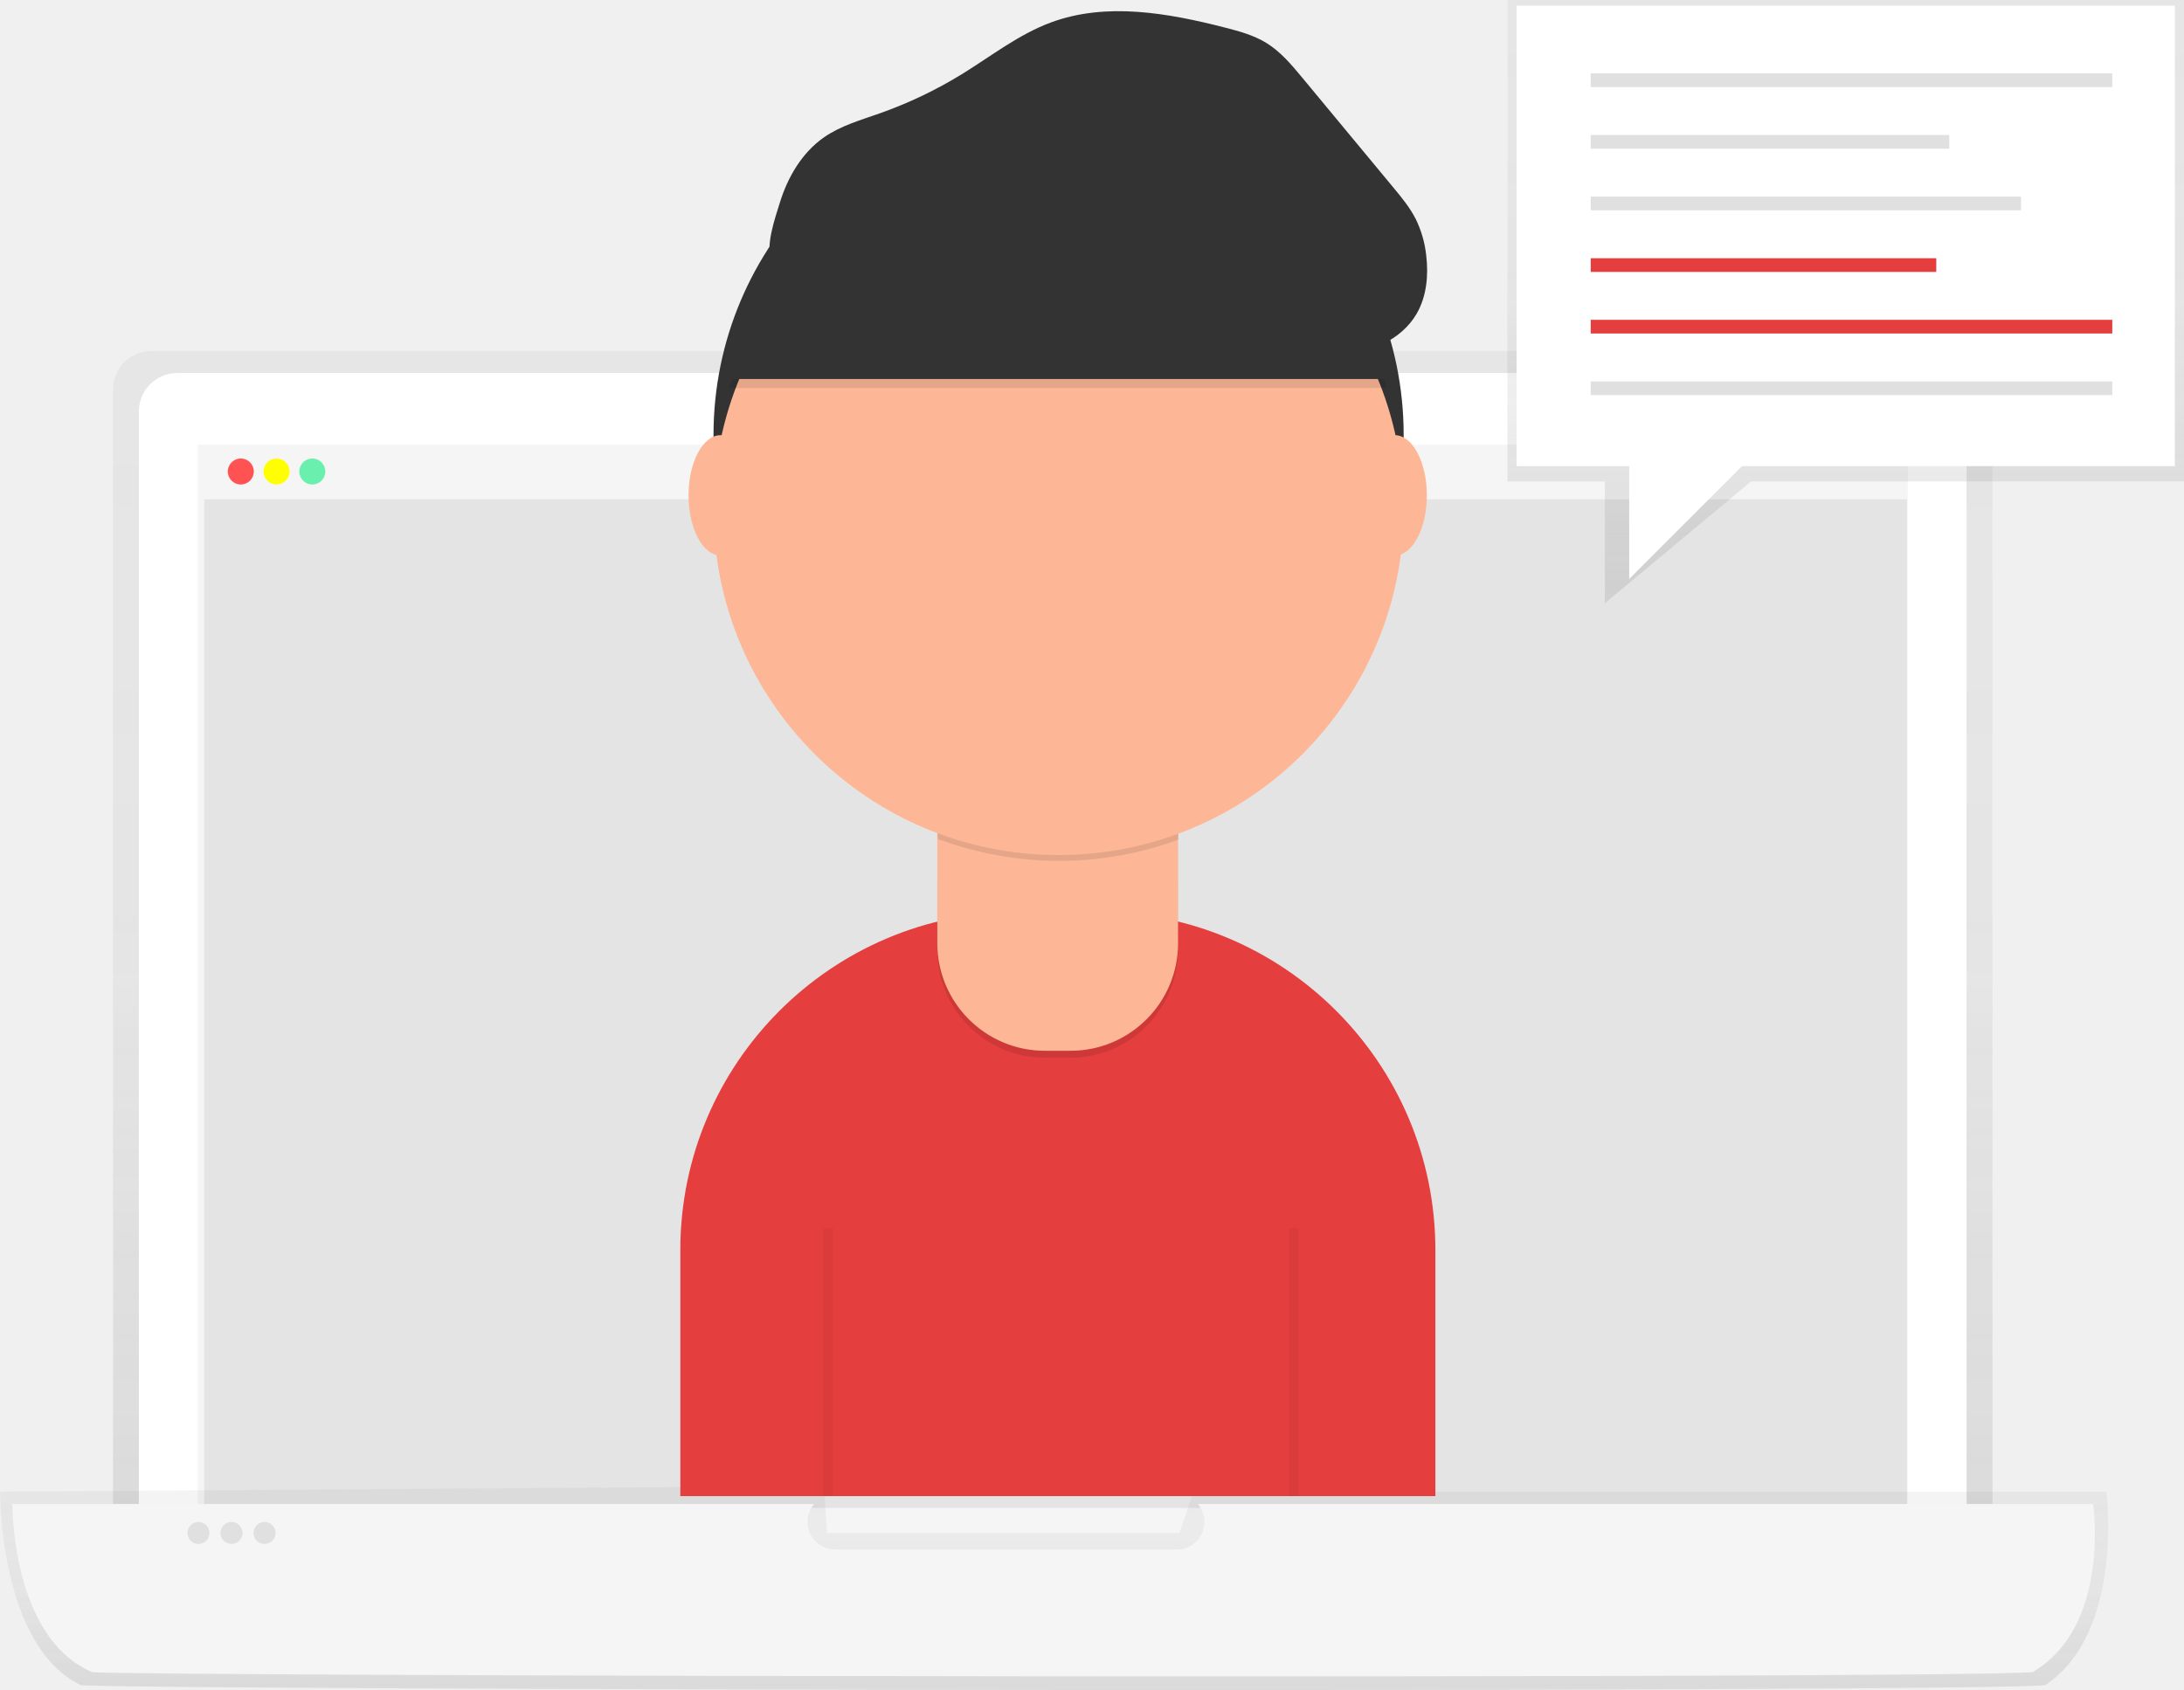
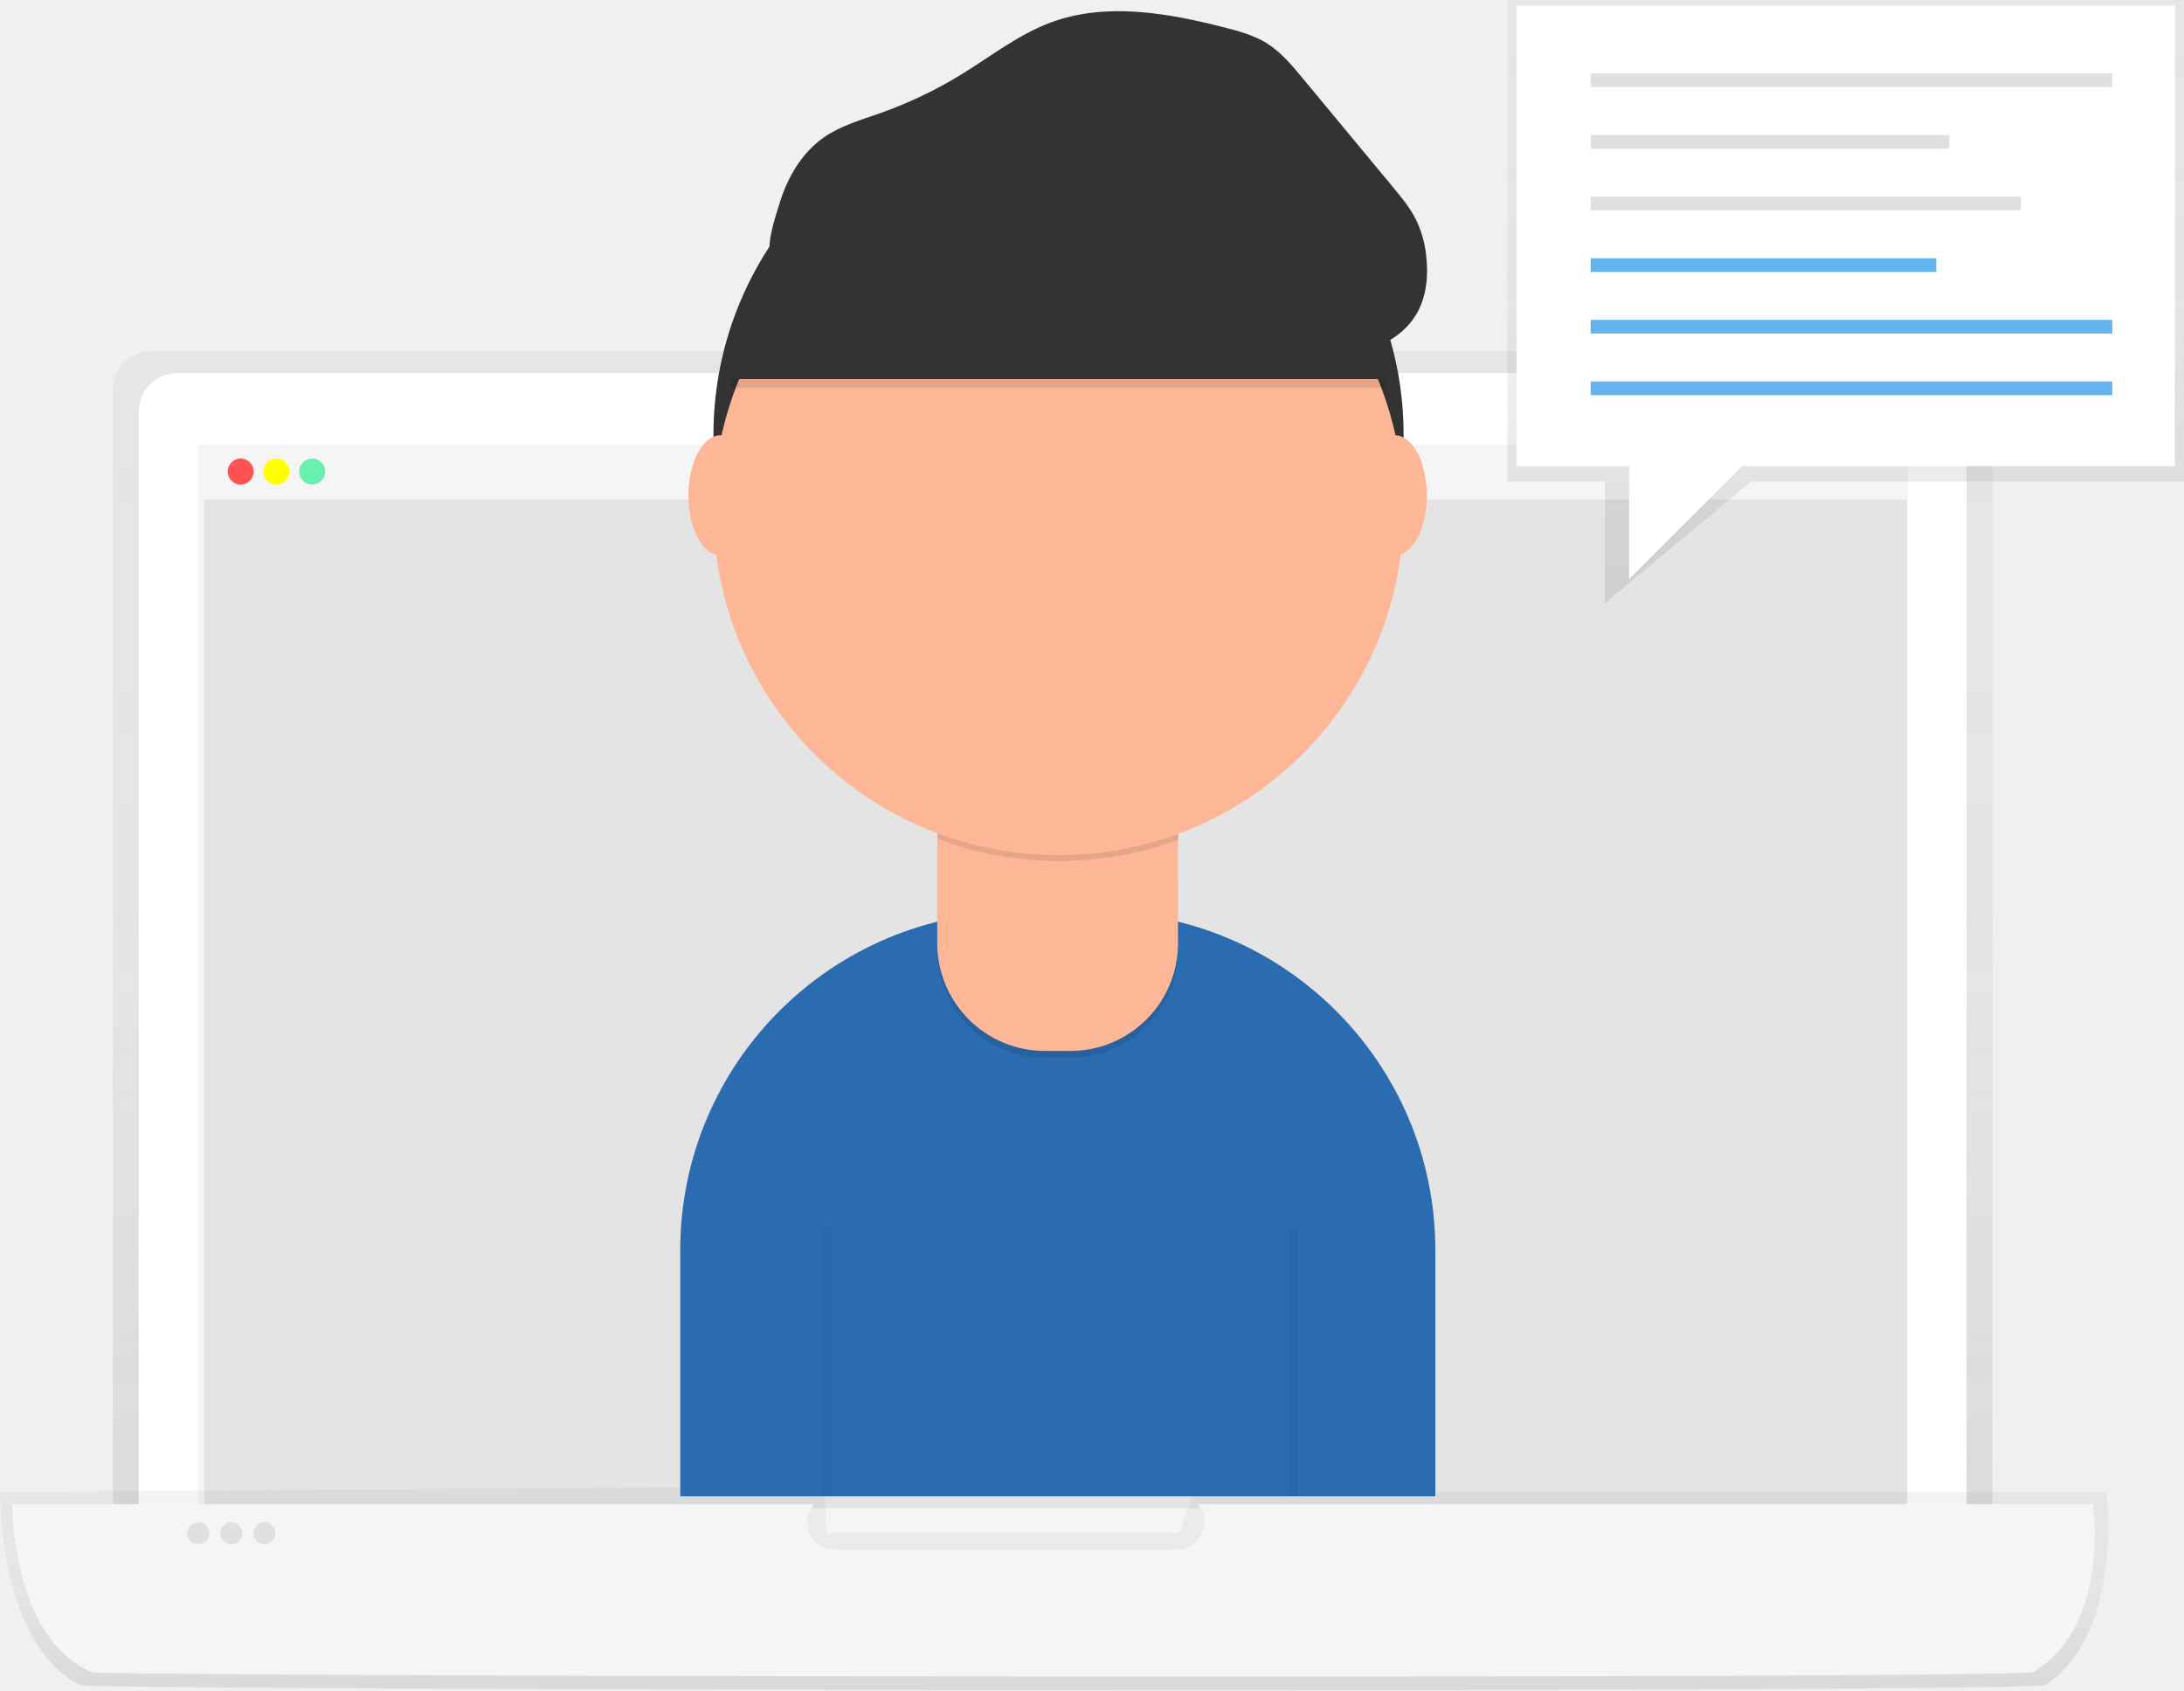
- <svg xmlns="http://www.w3.org/2000/svg" xmlns:xlink="http://www.w3.org/1999/xlink" id="02d45862-41ba-4c70-8782-54d8e5b108cc" data-name="Layer 1" width="900.1" height="696.67" viewBox="0 0 900.1 696.67">
+ <svg xmlns="http://www.w3.org/2000/svg" xmlns:xlink="http://www.w3.org/1999/xlink" id="_02d45862-41ba-4c70-8782-54d8e5b108cc" data-name="02d45862-41ba-4c70-8782-54d8e5b108cc" viewBox="0 0 900.05 696.69">
  <defs>
-     <linearGradient id="fa4a4f63-ffbe-4a50-a004-4e8ae15cd2d3" x1="583.82" y1="763.13" x2="583.82" y2="246.35" gradientUnits="userSpaceOnUse">
+     <style>.cls-1,.cls-5{opacity:0.8;}.cls-2{fill:url(#Degradado_sin_nombre);}.cls-3{fill:#fff;}.cls-4{fill:#f5f5f5;}.cls-10,.cls-5{fill:#e0e0e0;}.cls-13,.cls-15,.cls-5{isolation:isolate;}.cls-6{fill:#ff5252;}.cls-7{fill:#ff0;}.cls-8{fill:#69f0ae;}.cls-9{fill:url(#Degradado_sin_nombre_2);}.cls-11{fill:#2b6cb0;}.cls-12{fill:#333;}.cls-13{opacity:0.1;}.cls-14{fill:#fdb797;}.cls-15{fill:none;stroke:#000;stroke-miterlimit:10;stroke-width:4px;opacity:0.05;}.cls-16{fill:url(#Degradado_sin_nombre_3);}.cls-17{fill:#63b3ed;}</style>
+     <linearGradient id="Degradado_sin_nombre" x1="583.82" y1="-65.13" x2="583.82" y2="451.67" gradientTransform="matrix(1, 0, 0, -1, -149.95, 596.34)" gradientUnits="userSpaceOnUse">
      <stop offset="0" stop-color="gray" stop-opacity="0.25" />
      <stop offset="0.54" stop-color="gray" stop-opacity="0.12" />
      <stop offset="1" stop-color="gray" stop-opacity="0.1" />
    </linearGradient>
-     <linearGradient id="e26e1273-ae5e-4f1a-b841-a4248e9532de" x1="584.38" y1="798.34" x2="584.38" y2="714.29" xlink:href="#fa4a4f63-ffbe-4a50-a004-4e8ae15cd2d3" />
-     <linearGradient id="54428808-f3ba-4b0a-98a1-6e23268491ee" x1="760.68" y1="248.69" x2="760.68" y2="0" xlink:href="#fa4a4f63-ffbe-4a50-a004-4e8ae15cd2d3" />
+     <linearGradient id="Degradado_sin_nombre_2" x1="584.41" y1="-100.35" x2="584.41" y2="-16.29" xlink:href="#Degradado_sin_nombre" />
+     <linearGradient id="Degradado_sin_nombre_3" x1="760.68" y1="449.31" x2="760.68" y2="698" gradientTransform="matrix(1, 0, 0, -1, -0.05, 698)" xlink:href="#Degradado_sin_nombre" />
  </defs>
-   <g opacity="0.8">
-     <path d="M971.12,763.13H196.52v-501a15.8,15.8,0,0,1,15.8-15.8h743a15.8,15.8,0,0,1,15.8,15.8Z" transform="translate(-149.95 -101.66)" fill="url(#fa4a4f63-ffbe-4a50-a004-4e8ae15cd2d3)" />
+   <g class="cls-1">
+     <path class="cls-2" d="M821.17,661.47H46.57v-501a15.8,15.8,0,0,1,15.8-15.8h743a15.8,15.8,0,0,1,15.8,15.8Z" transform="translate(-0.05)" />
  </g>
-   <path d="M73,153.77H794.69a15.8,15.8,0,0,1,15.8,15.8V661.47a0,0,0,0,1,0,0H57.24a0,0,0,0,1,0,0V169.58A15.8,15.8,0,0,1,73,153.77Z" fill="#fff" />
-   <rect x="81.49" y="183.31" width="704.75" height="462.25" fill="#f5f5f5" />
-   <rect x="84.19" y="205.75" width="701.76" height="415.88" fill="#e0e0e0" opacity="0.8" />
-   <rect x="84.19" y="183.65" width="701.76" height="22.1" fill="#f5f5f5" />
-   <circle cx="99.24" cy="194.37" r="5.36" fill="#ff5252" />
-   <circle cx="113.97" cy="194.37" r="5.36" fill="#ff0" />
-   <circle cx="128.71" cy="194.37" r="5.36" fill="#69f0ae" />
-   <text x="-149.95" y="-101.66" />
-   <g opacity="0.8">
-     <path d="M992.79,796.35c-43.12,3.27-783.62,2-809.49,0C149.38,780,150,716.56,150,716.56l339.6-2.27,1.14,19.31H636.06l5.68-17h376.34S1025.56,774.76,992.79,796.35Z" transform="translate(-149.95 -101.66)" fill="url(#e26e1273-ae5e-4f1a-b841-a4248e9532de)" />
+   <path class="cls-3" d="M73,153.77H794.69a15.8,15.8,0,0,1,15.8,15.8v491.9H57.24V169.58A15.8,15.8,0,0,1,73,153.77Z" transform="translate(-0.05)" />
+   <rect class="cls-4" x="81.44" y="183.31" width="704.75" height="462.25" />
+   <rect class="cls-5" x="84.14" y="205.75" width="701.76" height="415.88" />
+   <rect class="cls-4" x="84.14" y="183.65" width="701.76" height="22.1" />
+   <circle class="cls-6" cx="99.19" cy="194.37" r="5.36" />
+   <circle class="cls-7" cx="113.92" cy="194.37" r="5.36" />
+   <circle class="cls-8" cx="128.66" cy="194.37" r="5.36" />
+   <g class="cls-1">
+     <path class="cls-9" d="M842.84,694.69c-43.12,3.27-783.62,2-809.49,0C-.57,678.34.05,614.9.05,614.9l339.6-2.27,1.14,19.31H486.11l5.68-17H868.13S875.61,673.1,842.84,694.69Z" transform="translate(-0.05)" />
  </g>
-   <path d="M1012.57,721.67h-369a11.33,11.33,0,0,1-8.6,18.74H494.09a11.33,11.33,0,0,1-8.6-18.74H155.06S154.49,776.76,188,791c25.55,1.7,757,2.84,799.59,0C1020,772.21,1012.57,721.67,1012.57,721.67Z" transform="translate(-149.95 -101.66)" fill="#f5f5f5" />
-   <circle cx="81.78" cy="631.94" r="4.54" fill="#e0e0e0" />
-   <circle cx="95.41" cy="631.94" r="4.54" fill="#e0e0e0" />
-   <circle cx="109.03" cy="631.94" r="4.54" fill="#e0e0e0" />
-   <path d="M419.88,375.85h32.19a139.5,139.5,0,0,1,139.5,139.5V616.76a0,0,0,0,1,0,0H280.38a0,0,0,0,1,0,0V515.35A139.5,139.5,0,0,1,419.88,375.85Z" fill="#E53E3E" />
-   <circle cx="436.28" cy="179.39" r="142.22" fill="#333" />
-   <path d="M415.34,334.43h41.13a29,29,0,0,1,29,29v28.26a44.34,44.34,0,0,1-44.34,44.34H430.64a44.34,44.34,0,0,1-44.34-44.34V363.47a29,29,0,0,1,29-29Z" opacity="0.1" />
-   <path d="M386.3,331.53h99.22a0,0,0,0,1,0,0v57.3a44.34,44.34,0,0,1-44.34,44.34H430.64a44.34,44.34,0,0,1-44.34-44.34v-57.3A0,0,0,0,1,386.3,331.53Z" fill="#fdb797" />
-   <path d="M536.43,447.5a142.8,142.8,0,0,0,99.22.27V435.59H536.43Z" transform="translate(-149.95 -101.66)" opacity="0.1" />
-   <circle cx="436.28" cy="210.26" r="142.22" fill="#fdb797" />
-   <path d="M450.26,261.58H721.46S698.31,152.07,595.78,159,450.26,261.58,450.26,261.58Z" transform="translate(-149.95 -101.66)" opacity="0.1" />
-   <path d="M450.26,257.9H721.46S698.31,148.39,595.78,155.37,450.26,257.9,450.26,257.9Z" transform="translate(-149.95 -101.66)" fill="#333" />
-   <ellipse cx="297" cy="204.2" rx="13.23" ry="24.81" fill="#fdb797" />
-   <ellipse cx="574.82" cy="204.2" rx="13.23" ry="24.81" fill="#fdb797" />
-   <path d="M471.31,185.34c3.25-10.62,9.16-20.77,18.28-27.1,6.93-4.81,15.22-7.12,23.17-9.94a177.08,177.08,0,0,0,33.68-16.11c12.06-7.43,23.39-16.38,36.67-21.29,22.85-8.45,48.3-3.88,71.89,2.18,5.81,1.49,11.69,3.11,16.81,6.25,5.93,3.63,10.48,9.09,14.92,14.44l37.44,45.16c3.43,4.13,6.88,8.31,9.3,13.11a45.09,45.09,0,0,1,4.26,14.79c1,8.28.22,17.06-4,24.27-6.33,10.81-19.38,16.24-31.89,16.74s-24.79-3.13-36.81-6.65c-38.76-11.35-78-21.93-118.2-26.64a333.41,333.41,0,0,0-60.15-1.95c-6.3.41-14.62,3.3-18.45-3.12C464.92,203.91,469.6,190.92,471.31,185.34Z" transform="translate(-149.95 -101.66)" fill="#333" />
-   <line x1="341.3" y1="506.34" x2="341.3" y2="616.76" fill="none" stroke="#000" stroke-miterlimit="10" stroke-width="4" opacity="0.05" />
-   <line x1="533.14" y1="506.34" x2="533.14" y2="616.76" fill="none" stroke="#000" stroke-miterlimit="10" stroke-width="4" opacity="0.05" />
-   <g opacity="0.8">
-     <polygon points="900.1 198.47 721.64 198.47 661.41 248.69 661.41 198.47 621.26 198.47 621.26 0 900.1 0 900.1 198.47" fill="url(#54428808-f3ba-4b0a-98a1-6e23268491ee)" />
+   <path class="cls-4" d="M862.62,620h-369a11.33,11.33,0,0,1-8.6,18.74H344.14a11.33,11.33,0,0,1-8.6-18.74H5.11s-.57,55.09,32.94,69.33c25.55,1.7,757,2.84,799.59,0C870.05,670.55,862.62,620,862.62,620Z" transform="translate(-0.05)" />
+   <circle class="cls-10" cx="81.73" cy="631.94" r="4.54" />
+   <circle class="cls-10" cx="95.36" cy="631.94" r="4.54" />
+   <circle class="cls-10" cx="108.98" cy="631.94" r="4.54" />
+   <path class="cls-11" d="M419.88,375.85h32.19a139.5,139.5,0,0,1,139.5,139.5V616.76H280.38V515.35A139.5,139.5,0,0,1,419.88,375.85Z" transform="translate(-0.05)" />
+   <circle class="cls-12" cx="436.23" cy="179.39" r="142.22" />
+   <path class="cls-13" d="M415.34,334.43h41.13a29,29,0,0,1,29,29v28.26A44.34,44.34,0,0,1,441.13,436H430.64a44.34,44.34,0,0,1-44.34-44.34V363.47a29,29,0,0,1,29-29h0Z" transform="translate(-0.05)" />
+   <path class="cls-14" d="M386.3,331.53h99.22v57.3a44.34,44.34,0,0,1-44.34,44.34H430.64a44.34,44.34,0,0,1-44.34-44.34v-57.3Z" transform="translate(-0.05)" />
+   <path class="cls-13" d="M386.48,345.84a142.79,142.79,0,0,0,99.22.27V333.93H386.48Z" transform="translate(-0.05)" />
+   <circle class="cls-14" cx="436.23" cy="210.26" r="142.22" />
+   <path class="cls-13" d="M300.31,159.92h271.2S548.36,50.41,445.83,57.34,300.31,159.92,300.31,159.92Z" transform="translate(-0.05)" />
+   <path class="cls-12" d="M300.31,156.24h271.2S548.36,46.73,445.83,53.71,300.31,156.24,300.31,156.24Z" transform="translate(-0.05)" />
+   <ellipse class="cls-14" cx="296.95" cy="204.2" rx="13.23" ry="24.81" />
+   <ellipse class="cls-14" cx="574.77" cy="204.2" rx="13.23" ry="24.81" />
+   <path class="cls-12" d="M321.36,83.68c3.25-10.62,9.16-20.77,18.28-27.1,6.93-4.81,15.22-7.12,23.17-9.94a177.45,177.45,0,0,0,33.68-16.11c12.06-7.43,23.39-16.38,36.67-21.29,22.85-8.45,48.3-3.88,71.89,2.18,5.81,1.49,11.69,3.11,16.81,6.25,5.93,3.63,10.48,9.09,14.92,14.44l37.44,45.16c3.43,4.13,6.88,8.31,9.3,13.11a45,45,0,0,1,4.26,14.79c1,8.28.22,17.06-4,24.27-6.33,10.81-19.38,16.24-31.89,16.74s-24.79-3.13-36.81-6.65c-38.76-11.35-78-21.93-118.2-26.64a334,334,0,0,0-60.15-2c-6.3.41-14.62,3.3-18.45-3.12C315,102.25,319.65,89.26,321.36,83.68Z" transform="translate(-0.05)" />
+   <line class="cls-15" x1="341.25" y1="506.34" x2="341.25" y2="616.76" />
+   <line class="cls-15" x1="533.09" y1="506.34" x2="533.09" y2="616.76" />
+   <g class="cls-1">
+     <polygon class="cls-16" points="900.05 198.47 721.59 198.47 661.36 248.69 661.36 198.47 621.21 198.47 621.21 0 900.05 0 900.05 198.47" />
  </g>
-   <rect x="625.04" y="2.36" width="271.28" height="189.79" fill="#fff" />
-   <rect x="655.59" y="30.26" width="214.95" height="5.64" fill="#e0e0e0" />
-   <rect x="655.59" y="55.66" width="147.78" height="5.64" fill="#e0e0e0" />
-   <rect x="655.59" y="81.05" width="177.34" height="5.64" fill="#e0e0e0" />
-   <rect x="655.59" y="106.45" width="142.41" height="5.64" fill="#E53E3E" />
-   <rect x="655.59" y="131.84" width="214.95" height="5.64" fill="#E53E3E" />
-   <rect x="655.59" y="157.24" width="214.95" height="5.64" fill="#e0e0e0" />
-   <polygon points="671.45 188.46 671.45 238.66 726.66 183.44 671.45 188.46" fill="#fff" />
+   <rect class="cls-3" x="624.99" y="2.36" width="271.28" height="189.79" />
+   <rect class="cls-10" x="655.54" y="30.26" width="214.95" height="5.64" />
+   <rect class="cls-10" x="655.54" y="55.66" width="147.78" height="5.64" />
+   <rect class="cls-10" x="655.54" y="81.05" width="177.34" height="5.64" />
+   <rect class="cls-17" x="655.54" y="106.45" width="142.41" height="5.64" />
+   <rect class="cls-17" x="655.54" y="131.84" width="214.95" height="5.64" />
+   <rect class="cls-17" x="655.54" y="157.24" width="214.95" height="5.64" />
+   <polygon class="cls-3" points="671.4 188.46 671.4 238.66 726.61 183.44 671.4 188.46" />
</svg>
